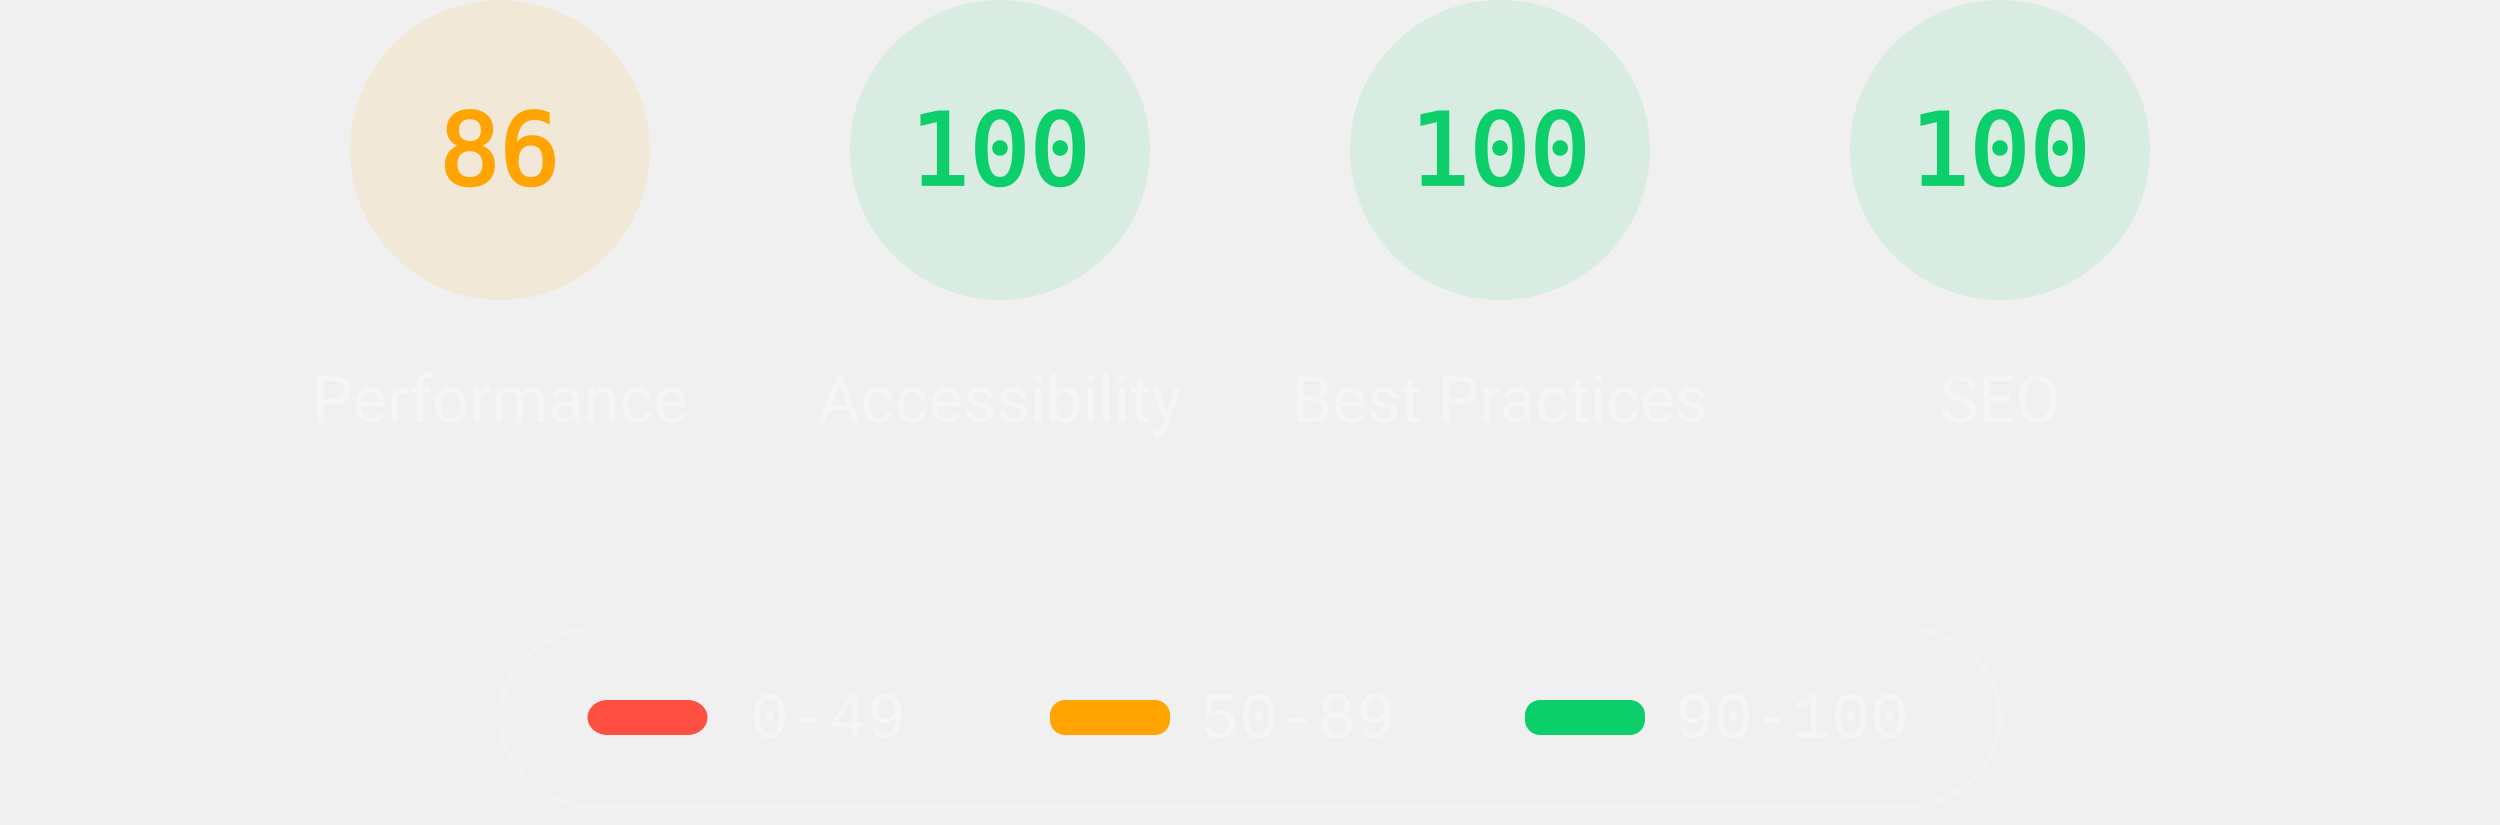
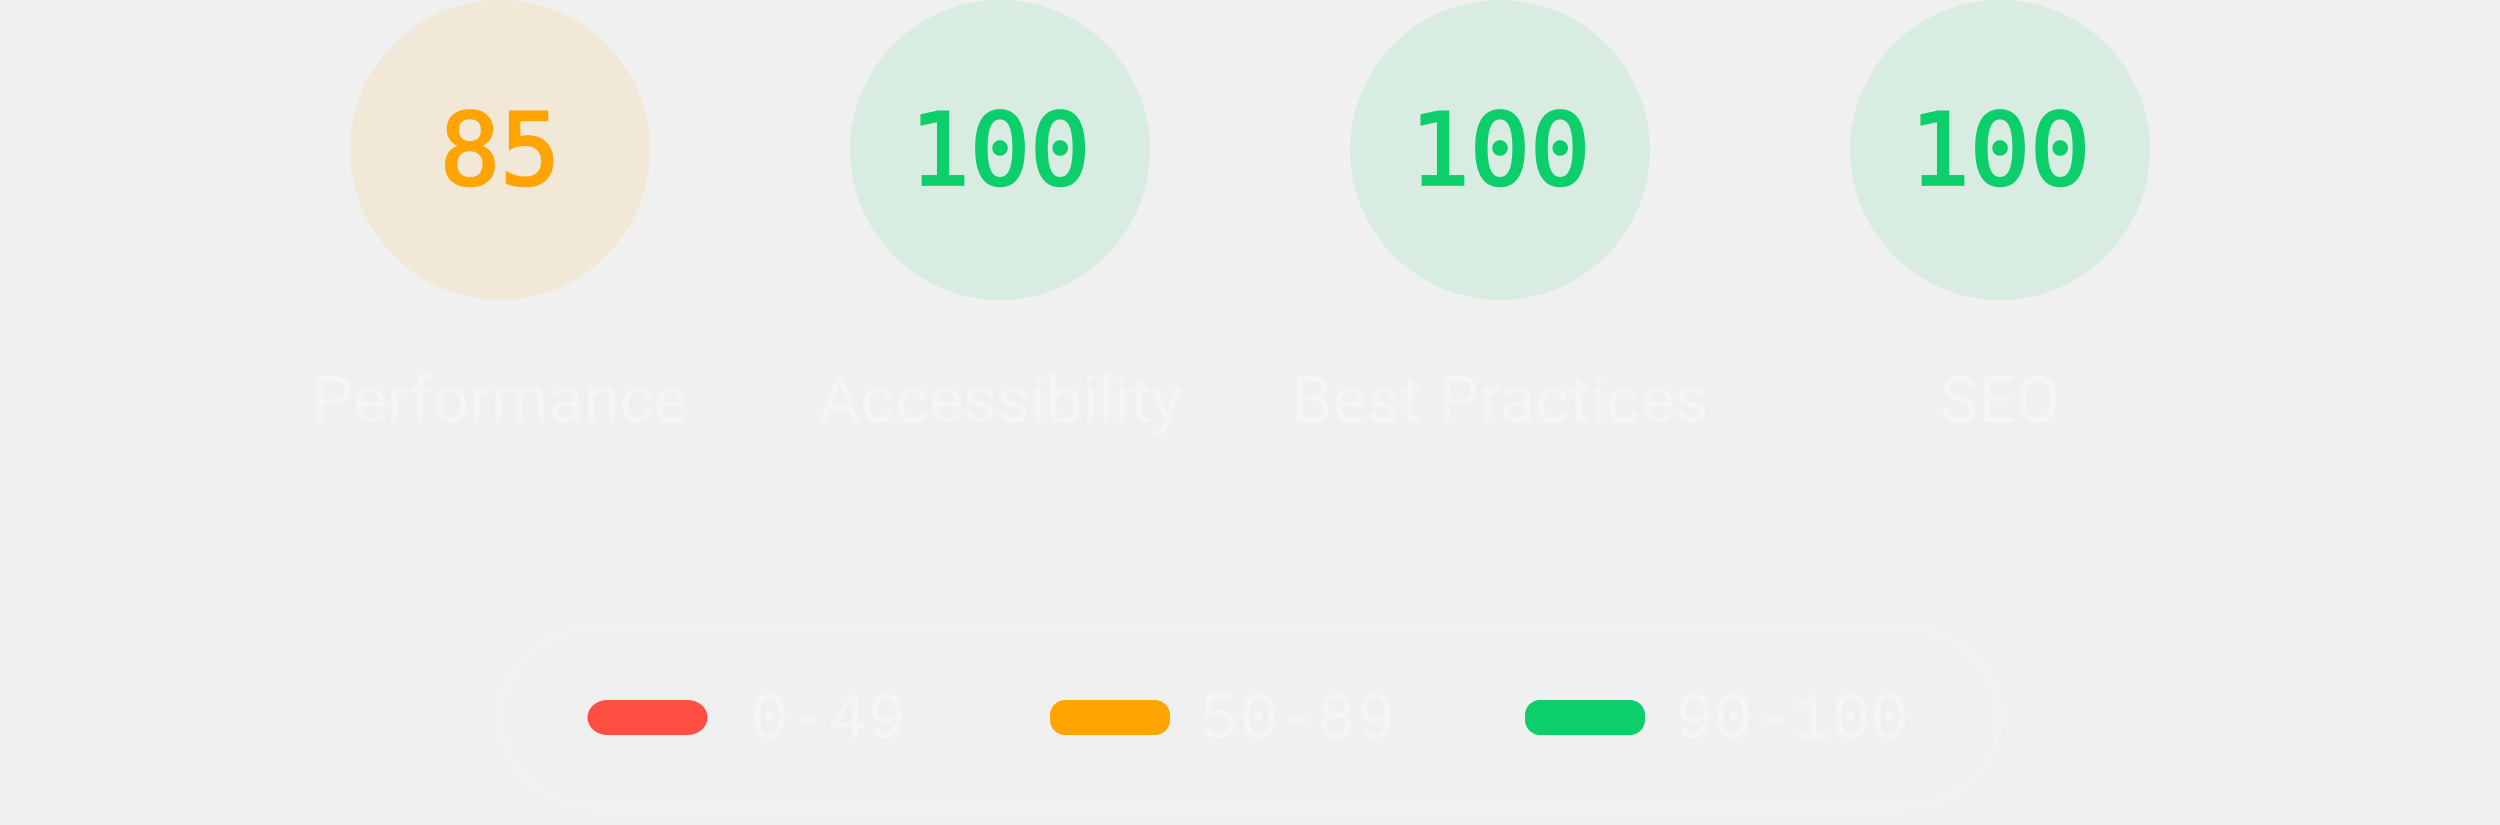
<svg xmlns="http://www.w3.org/2000/svg" class="theme--dark" fill="none" width="1000" height="330">
  <style>
			.gauge-base {
				opacity: 0.1
			}

			.gauge-arc {
				fill: none;
				animation-delay: 250ms;
				stroke-linecap: round;
				transform: rotate(-90deg);
				transform-origin: 100px 60px;
				animation: load-gauge 1s ease forwards
			}

			.guage-text {
				font-size: 40px;
				font-family: monospace;
				text-align: center
			}

			.guage-red {
				color: #ff4e42;
				fill: #ff4e42;
				stroke: #ff4e42
			}
			.guage-orange {
				color: #ffa400;
				fill: #ffa400;
				stroke: #ffa400
			}
			.guage-green {
				color: #0cce6b;
				fill: #0cce6b;
				stroke: #0cce6b
			}
			.theme--agnostic .guage-undefined {
				color: #5c5c5c;
				fill: #5c5c5c;
				stroke: #5c5c5c
			}
			.theme--light .guage-undefined {
				color: #1e1e1e;
				fill: #1e1e1e;
				stroke: #1e1e1e
			}
			.theme--dark .guage-undefined {
				color: #f5f5f5;
				fill: #f5f5f5;
				stroke: #f5f5f5
			}

			.guage-title {
				stroke: none;
				font-size: 26px;
				line-height: 26px;
				font-family: Roboto, Halvetica, Arial, sans-serif
			}
			.metric.guage-title {
				font-family: 'Courier New', Courier, monospace
			}
			.theme--agnostic .guage-title {
				color: #737373;
				fill: #737373
			}
			.theme--light .guage-title {
				color: #212121;
				fill: #212121
			}
			.theme--dark .guage-title {
				color: #f5f5f5;
				fill: #f5f5f5
			}

			@keyframes load-gauge {
				from {
					stroke-dasharray: 0 352.858
				}
			}
			.lh-gauge--pwa__disc {
				fill: #e0e0e0
			}
			.lh-gauge--pwa__logo {
				position: relative;
				fill: #b0b0b0
			}
			.lh-gauge--pwa__invisible {
				display: none
			}
			.lh-gauge--pwa__visible {
				display: inline
			}
			.guage-invisible {
				display: none
			}
			.lh-gauge--pwa__logo--primary-color {
				fill: #304ffe
			}
			.theme--agnostic .lh-gauge--pwa__logo--secondary-color {
				fill: #787878
			}
			.theme--light .lh-gauge--pwa__logo--secondary-color {
				fill: #3d3d3d
			}
			.theme--dark .lh-gauge--pwa__logo--secondary-color {
				fill: #d8b6b6
			}
			.theme--light #svg_2 {
				stroke: #00000022
			}
			.theme--agnostic #svg_2 {
				stroke: #616161
			}
			.theme--light #svg_2 {
				stroke: #00000022
			}
			.theme--dark #svg_2 {
				stroke: #f5f5f566
			}
		</style>
  <svg class="guage-div guage-perf guage-orange" viewBox="0 0 200 200" width="200" height="200" x="100" y="0">
    <circle class="gauge-base" r="56" cx="100" cy="60" stroke-width="8" />
-     <circle class="gauge-arc guage-arc-1" r="56" cx="100" cy="60" stroke-width="8" style="stroke-dasharray: 302.598, 351.858;" />
-     <text class="guage-text" x="100px" y="60px" alignment-baseline="central" dominant-baseline="central" text-anchor="middle">86</text>
+     <circle class="gauge-arc guage-arc-1" r="56" cx="100" cy="60" stroke-width="8" style="stroke-dasharray: 299.079, 351.858;" />
+     <text class="guage-text" x="100px" y="60px" alignment-baseline="central" dominant-baseline="central" text-anchor="middle">85</text>
    <text class="guage-title" x="100px" y="160px" alignment-baseline="central" dominant-baseline="central" text-anchor="middle">Performance</text>
  </svg>
  <svg class="guage-div guage-acc guage-green" viewBox="0 0 200 200" width="200" height="200" x="300" y="0">
    <circle class="gauge-base" r="56" cx="100" cy="60" stroke-width="8" />
    <circle class="gauge-arc guage-arc-2" r="56" cx="100" cy="60" stroke-width="8" style="stroke-dasharray: 351.858, 351.858;" />
    <text class="guage-text" x="100px" y="60px" alignment-baseline="central" dominant-baseline="central" text-anchor="middle">100</text>
    <text class="guage-title" x="100px" y="160px" alignment-baseline="central" dominant-baseline="central" text-anchor="middle">Accessibility</text>
  </svg>
  <svg class="guage-div guage-best guage-green" viewBox="0 0 200 200" width="200" height="200" x="500" y="0">
    <circle class="gauge-base" r="56" cx="100" cy="60" stroke-width="8" />
    <circle class="gauge-arc guage-arc-3" r="56" cx="100" cy="60" stroke-width="8" style="stroke-dasharray: 351.858, 351.858;" />
    <text class="guage-text" x="100px" y="60px" alignment-baseline="central" dominant-baseline="central" text-anchor="middle">100</text>
    <text class="guage-title" x="100px" y="160px" alignment-baseline="central" dominant-baseline="central" text-anchor="middle">Best Practices</text>
  </svg>
  <svg class="guage-div guage-seo guage-green" viewBox="0 0 200 200" width="200" height="200" x="700" y="0">
    <circle class="gauge-base" r="56" cx="100" cy="60" stroke-width="8" />
    <circle class="gauge-arc guage-arc-4" r="56" cx="100" cy="60" stroke-width="8" style="stroke-dasharray: 351.858, 351.858;" />
    <text class="guage-text" x="100px" y="60px" alignment-baseline="central" dominant-baseline="central" text-anchor="middle">100</text>
    <text class="guage-title" x="100px" y="160px" alignment-baseline="central" dominant-baseline="central" text-anchor="middle">SEO</text>
  </svg>
  <svg class="guage-div guage-pwa guage-invisible" viewBox="0 0 200 200" width="200" height="200" x="900" y="0">
    <svg viewBox="0 0 60 60" width="112" height="112" x="44" y="4">
      <defs>
        <linearGradient id="lh-gauge--pwa__check-circle__gradient-0" x1="50%" y1="0%" x2="50%" y2="100%">
          <stop stop-color="#00C852" offset="0%" />
          <stop stop-color="#009688" offset="100%" />
        </linearGradient>
        <linearGradient id="lh-gauge--pwa__installable__shadow-gradient-0" x1="76.056%" x2="24.111%" y1="82.995%" y2="24.735%">
          <stop stop-color="#A5D6A7" offset="0%" />
          <stop stop-color="#80CBC4" offset="100%" />
        </linearGradient>
        <linearGradient id="lh-gauge--pwa__fast-reliable__shadow-gradient-0" x1="76.056%" y1="82.995%" x2="25.678%" y2="26.493%">
          <stop stop-color="#64B5F6" offset="0%" />
          <stop stop-color="#2979FF" offset="100%" />
        </linearGradient>
        <g id="lh-gauge--pwa__fast-reliable-badge-0">
          <circle fill="#FFFFFF" cx="10" cy="10" r="10" />
          <path fill="#304FFE" d="M10 3.58l5.25 2.34v3.5c0 3.23-2.24 6.26-5.25 7-3.01-.74-5.25-3.77-5.25-7v-3.5L10 3.58zm-.47 10.74l2.76-4.83.03-.07c.04-.08 0-.24-.22-.24h-1.64l.47-3.26h-.47l-2.7 4.77c-.02.01.05-.1-.04.05-.09.16-.1.31.18.31h1.63l-.47 3.27h.47z" />
        </g>
        <g id="lh-gauge--pwa__installable-badge-0">
          <circle fill="#FFFFFF" cx="10" cy="10" r="10" />
          <path fill="#009688" d="M10 4.167A5.835 5.835 0 0 0 4.167 10 5.835 5.835 0 0 0 10 15.833 5.835 5.835 0 0 0 15.833 10 5.835 5.835 0 0 0 10 4.167zm2.917 6.416h-2.334v2.334H9.417v-2.334H7.083V9.417h2.334V7.083h1.166v2.334h2.334v1.166z" />
        </g>
      </defs>
      <g stroke="none" fill-rule="nonzero">
        <circle class="lh-gauge--pwa__disc" cx="30" cy="30" r="30" />
        <g class="lh-gauge--pwa__logo">
          <path d="M35.66 19.39l.7-1.75h2L37.4 15 38.6 12l3.4 9h-2.51l-.58-1.61z" />
          <path d="M33.52 21l3.65-9h-2.42l-2.5 5.82L30.5 12h-1.86l-1.9 5.82-1.35-2.65-1.21 3.72L25.4 21h2.38l1.72-5.2 1.64 5.2z" />
          <path fill-rule="nonzero" d="M20.3 17.91h1.48c.45 0 .85-.05 1.2-.15l.39-1.18 1.07-3.3a2.64 2.64 0 0 0-.28-.37c-.55-.6-1.36-.91-2.42-.91H18v9h2.3V17.9zm1.96-3.84c.22.22.33.5.33.87 0 .36-.1.65-.29.87-.2.23-.59.35-1.15.35h-.86v-2.41h.87c.52 0 .89.1 1.1.32z" />
        </g>
        <rect class="lh-gauge--pwa__component lh-gauge--pwa__na-line lh-gauge--pwa__invisible" fill="#FFFFFF" x="20" y="32" width="20" height="4" rx="2" />
        <g class="lh-gauge--pwa__component lh-gauge--pwa__fast-reliable-badge lh-gauge--pwa__invisible" transform="translate(20, 29)">
          <path fill="url(#lh-gauge--pwa__fast-reliable__shadow-gradient-0)" d="M33.63 19.49A30 30 0 0 1 16.2 30.36L3 17.14 17.14 3l16.49 16.49z" />
          <use href="#lh-gauge--pwa__fast-reliable-badge-0" />
        </g>
        <g class="lh-gauge--pwa__component lh-gauge--pwa__installable-badge lh-gauge--pwa__invisible" transform="translate(20, 29)">
          <path fill="url(#lh-gauge--pwa__installable__shadow-gradient-0)" d="M33.629 19.487c-4.272 5.453-10.391 9.39-17.415 10.869L3 17.142 17.142 3 33.63 19.487z" />
          <use href="#lh-gauge--pwa__installable-badge-0" />
        </g>
        <g class="lh-gauge--pwa__component lh-gauge--pwa__fast-reliable-installable-badges lh-gauge--pwa__invisible">
          <g transform="translate(8, 29)">
            <path fill="url(#lh-gauge--pwa__fast-reliable__shadow-gradient-0)" d="M16.321 30.463L3 17.143 17.142 3l22.365 22.365A29.864 29.864 0 0 1 22 31c-1.942 0-3.84-.184-5.679-.537z" />
            <use href="#lh-gauge--pwa__fast-reliable-badge-0" />
          </g>
          <g transform="translate(32, 29)">
            <path fill="url(#lh-gauge--pwa__installable__shadow-gradient-0)" d="M25.982 11.84a30.107 30.107 0 0 1-13.08 15.203L3 17.143 17.142 3l8.84 8.84z" />
            <use href="#lh-gauge--pwa__installable-badge-0" />
          </g>
        </g>
        <g class="lh-gauge--pwa__component lh-gauge--pwa__check-circle lh-gauge--pwa__invisible" transform="translate(18, 28)">
          <circle fill="#FFFFFF" cx="12" cy="12" r="12" />
          <path fill="url(#lh-gauge--pwa__check-circle__gradient-0)" d="M12 2a10 10 0 1 0 0 20 10 10 0 0 0 0-20zm-2 15l-5-5 1.41-1.41L10 14.17l7.59-7.59L19 8l-9 9z" />
        </g>
      </g>
    </svg>
    <text class="guage-title" y="160px" alignment-baseline="central" dominant-baseline="central" text-anchor="middle">
      <tspan x="100px" dy="-6px">Progressive</tspan>
      <tspan x="100px" dy="30px">Web App</tspan>
    </text>
  </svg>
  <svg width="604" height="76" x="200" y="250">
    <g>
      <rect fill="none" id="canvas_background" height="80" width="604" y="-1" x="-1" />
      <g display="none" overflow="visible" y="0" x="0" height="100%" width="100%" id="canvasGrid">
        <rect fill="url(#gridpattern)" stroke-width="0" y="0" x="0" height="100%" width="100%" />
      </g>
    </g>
    <g>
      <rect fill-opacity="0" stroke-width="2" rx="40" id="svg_2" height="72" width="600" y="1" x="0" fill="#000000" />
      <rect stroke="#000" rx="8" id="svg_3" height="14" width="48" y="30" x="35" stroke-opacity="null" stroke-width="0" fill="#ff4e42" />
      <rect stroke="#000" rx="6" id="svg_4" height="14" width="48" y="30" x="220" stroke-opacity="null" stroke-width="0" fill="#ffa400" />
      <rect stroke="#000" rx="6" id="svg_5" height="14" width="48" y="30" x="410" stroke-opacity="null" stroke-width="0" fill="#0cce6b" />
      <text class="metric guage-title" xml:space="preserve" text-anchor="start" font-size="26" id="svg_6" y="45" x="100" stroke-opacity="null" stroke-width="0" stroke="#000">0-49</text>
      <text class="metric guage-title" xml:space="preserve" text-anchor="start" font-size="26" id="svg_7" y="45" x="280" stroke-opacity="null" stroke-width="0" stroke="#000">50-89</text>
      <text class="metric guage-title" xml:space="preserve" text-anchor="start" font-size="26" id="svg_8" y="45" x="470" stroke-opacity="null" stroke-width="0" stroke="#000">90-100</text>
    </g>
  </svg>
</svg>
